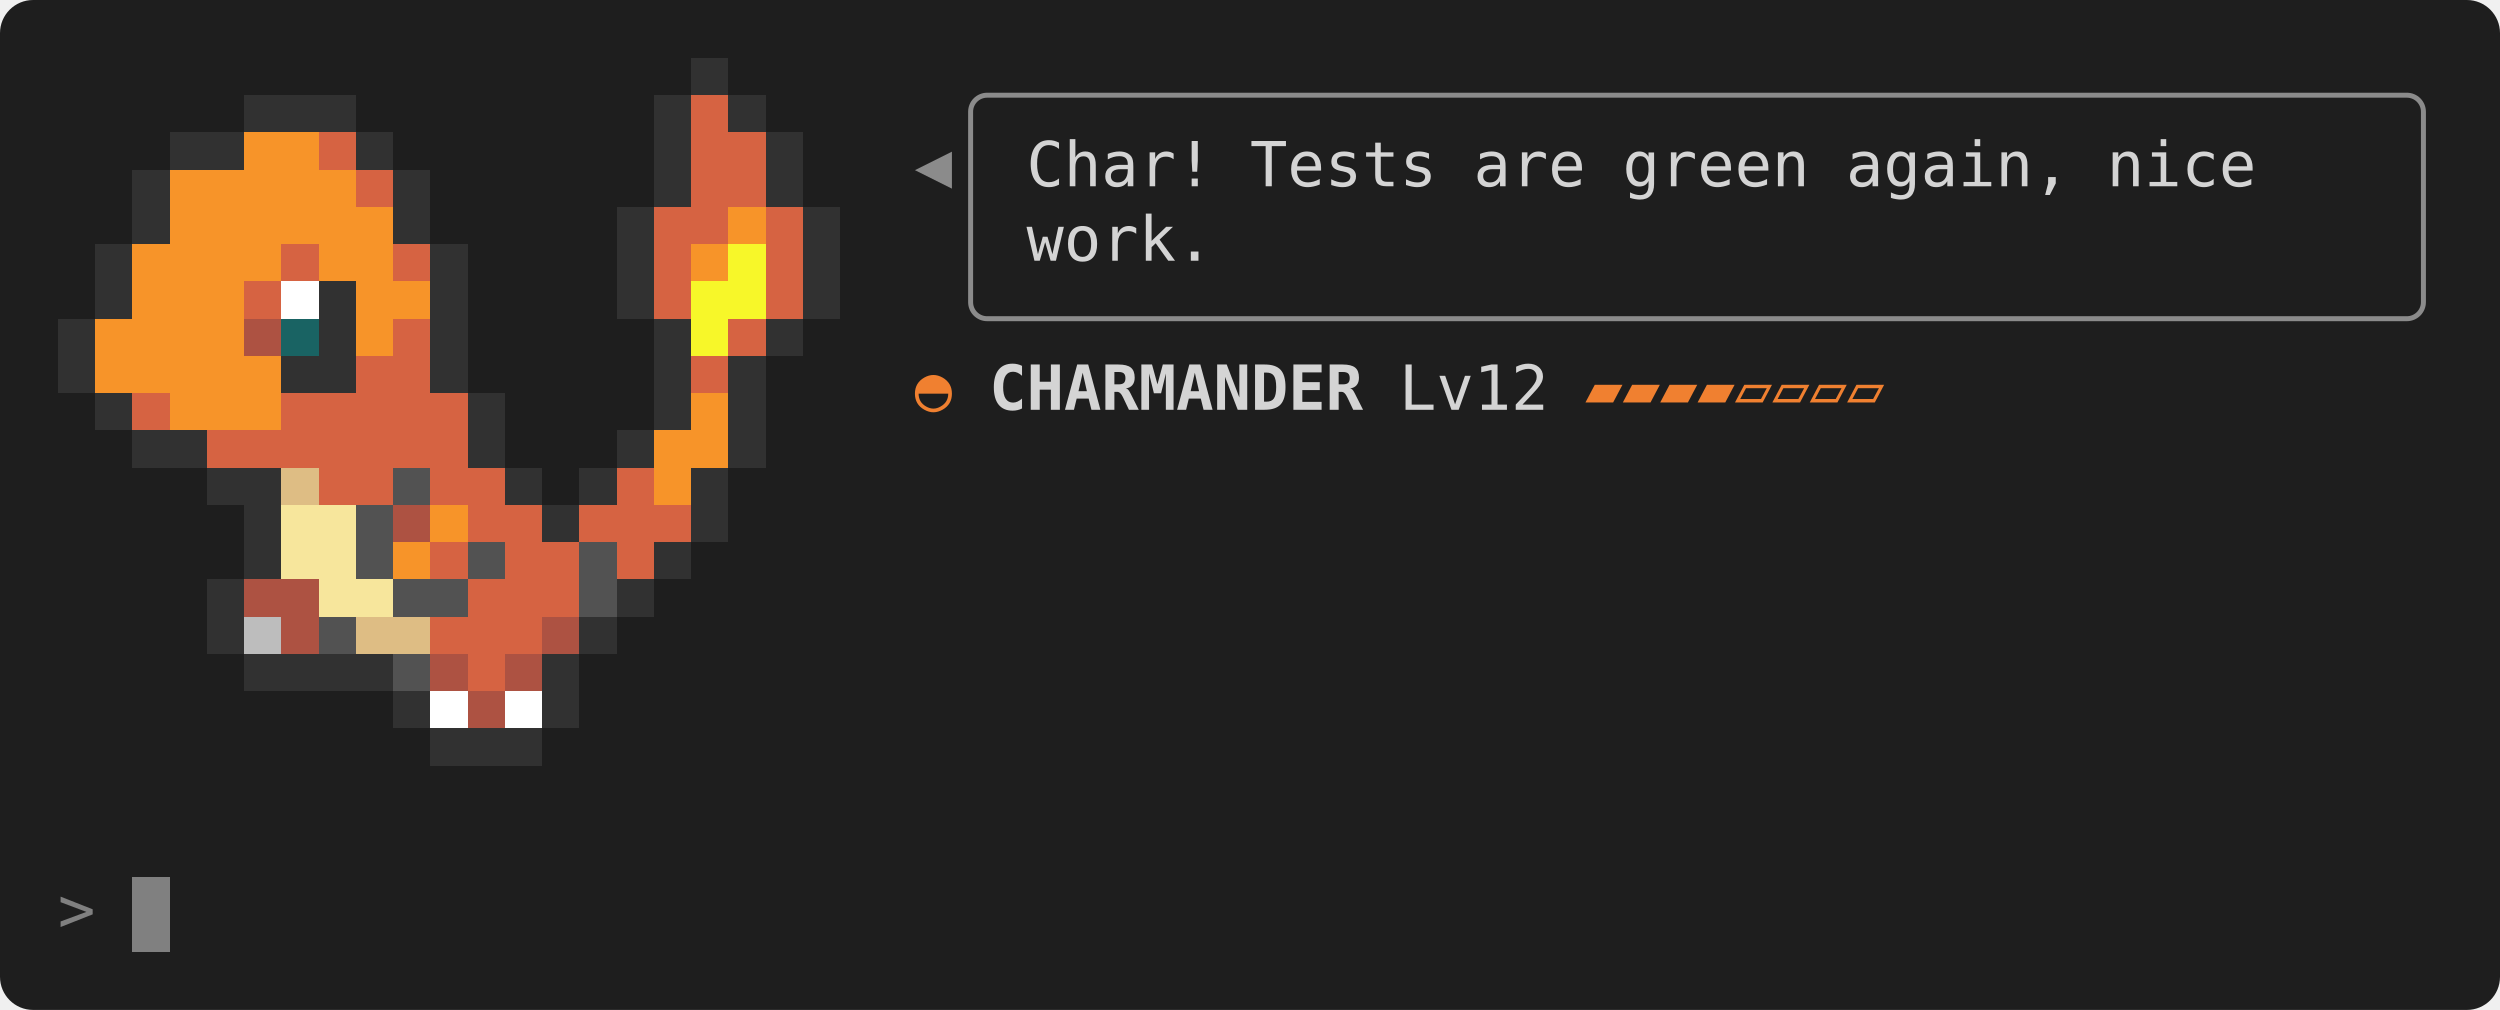
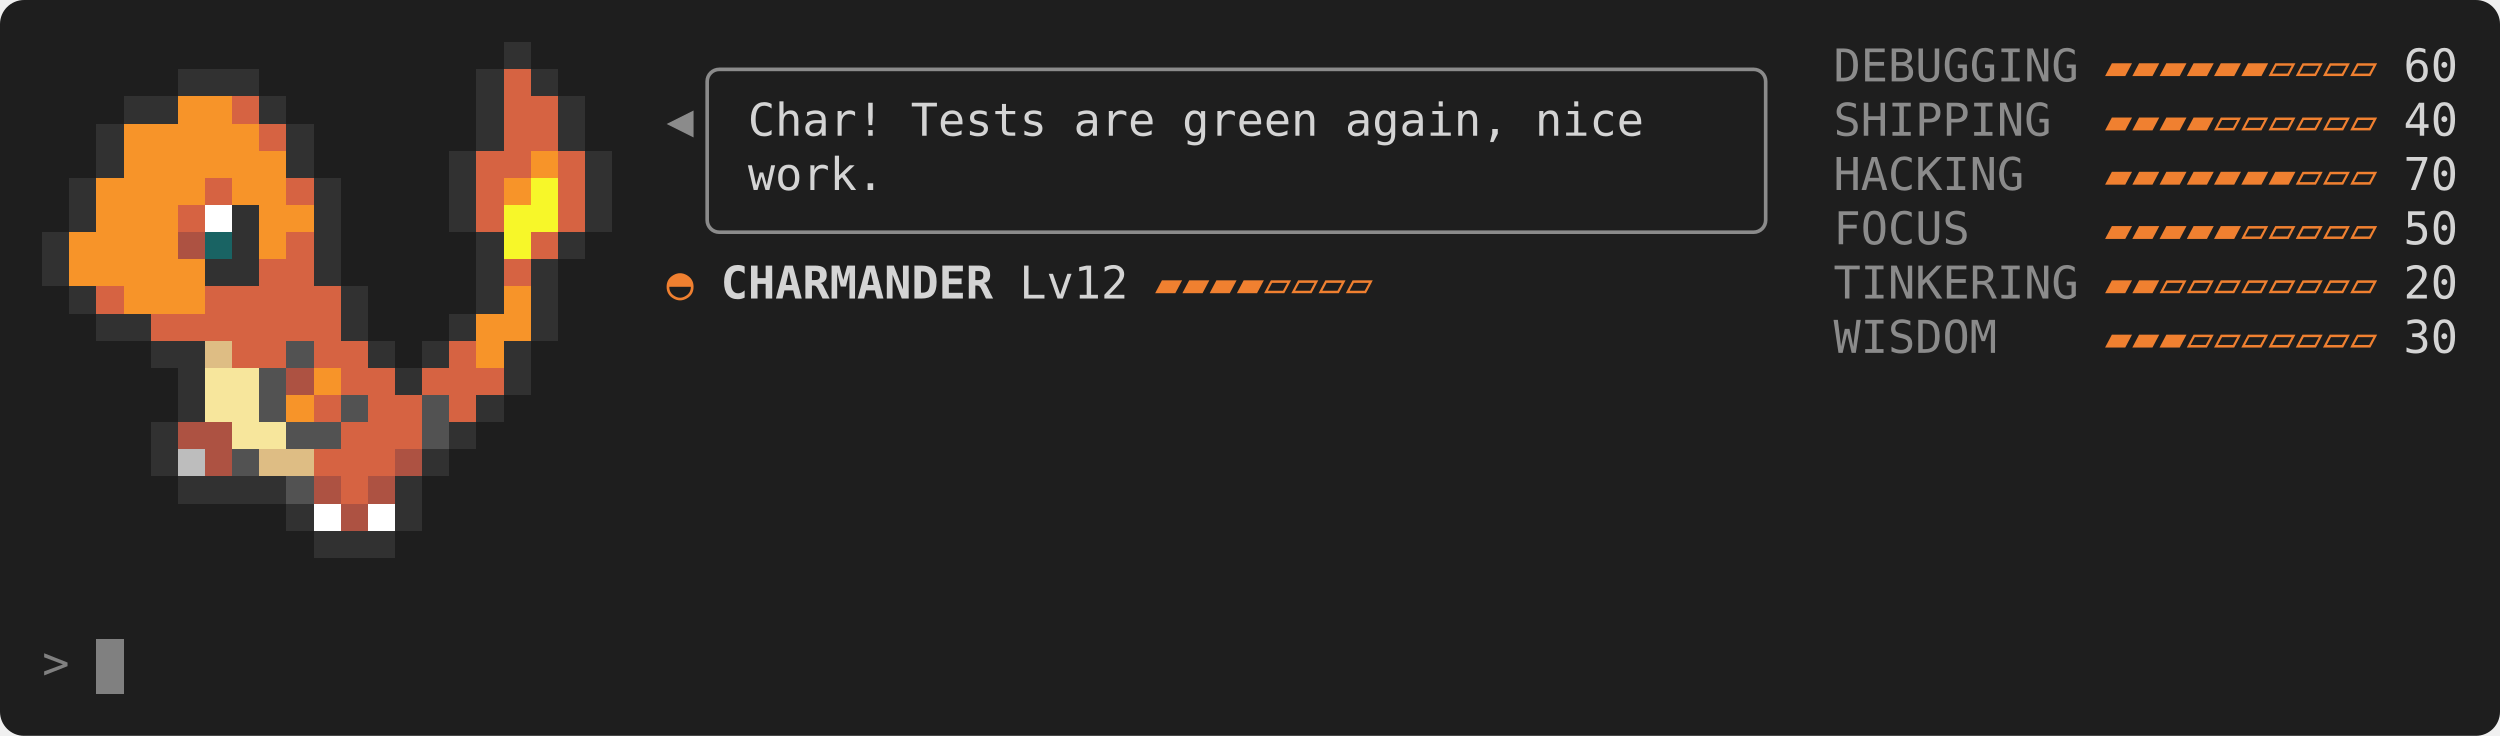
- <svg xmlns="http://www.w3.org/2000/svg" width="604" height="244" viewBox="0 0 604 244">
-   <rect width="604" height="244" rx="8" fill="#1e1e1e" />
+ <svg xmlns="http://www.w3.org/2000/svg" width="829" height="244" viewBox="0 0 829 244">
+   <rect width="829" height="244" rx="8" fill="#1e1e1e" />
  <g shape-rendering="crispEdges">
    <rect x="167" y="14" width="9" height="9" fill="#313131" />
    <rect x="59" y="23" width="27" height="9" fill="#313131" />
    <rect x="158" y="23" width="9" height="9" fill="#313131" />
    <rect x="167" y="23" width="9" height="9" fill="#d66342" />
    <rect x="176" y="23" width="9" height="9" fill="#313131" />
    <rect x="41" y="32" width="18" height="9" fill="#313131" />
    <rect x="59" y="32" width="18" height="9" fill="#f79429" />
    <rect x="77" y="32" width="9" height="9" fill="#d66342" />
    <rect x="86" y="32" width="9" height="9" fill="#313131" />
    <rect x="158" y="32" width="9" height="9" fill="#313131" />
    <rect x="167" y="32" width="18" height="9" fill="#d66342" />
    <rect x="185" y="32" width="9" height="9" fill="#313131" />
    <rect x="32" y="41" width="9" height="9" fill="#313131" />
    <rect x="41" y="41" width="45" height="9" fill="#f79429" />
    <rect x="86" y="41" width="9" height="9" fill="#d66342" />
    <rect x="95" y="41" width="9" height="9" fill="#313131" />
    <rect x="158" y="41" width="9" height="9" fill="#313131" />
    <rect x="167" y="41" width="18" height="9" fill="#d66342" />
    <rect x="185" y="41" width="9" height="9" fill="#313131" />
    <rect x="32" y="50" width="9" height="9" fill="#313131" />
    <rect x="41" y="50" width="54" height="9" fill="#f79429" />
    <rect x="95" y="50" width="9" height="9" fill="#313131" />
    <rect x="149" y="50" width="9" height="9" fill="#313131" />
    <rect x="158" y="50" width="18" height="9" fill="#d66342" />
    <rect x="176" y="50" width="9" height="9" fill="#f79429" />
    <rect x="185" y="50" width="9" height="9" fill="#d66342" />
    <rect x="194" y="50" width="9" height="9" fill="#313131" />
    <rect x="23" y="59" width="9" height="9" fill="#313131" />
    <rect x="32" y="59" width="36" height="9" fill="#f79429" />
    <rect x="68" y="59" width="9" height="9" fill="#d66342" />
    <rect x="77" y="59" width="18" height="9" fill="#f79429" />
    <rect x="95" y="59" width="9" height="9" fill="#d66342" />
    <rect x="104" y="59" width="9" height="9" fill="#313131" />
    <rect x="149" y="59" width="9" height="9" fill="#313131" />
    <rect x="158" y="59" width="9" height="9" fill="#d66342" />
    <rect x="167" y="59" width="9" height="9" fill="#f79429" />
    <rect x="176" y="59" width="9" height="9" fill="#f7f729" />
    <rect x="185" y="59" width="9" height="9" fill="#d66342" />
    <rect x="194" y="59" width="9" height="9" fill="#313131" />
    <rect x="23" y="68" width="9" height="9" fill="#313131" />
    <rect x="32" y="68" width="27" height="9" fill="#f79429" />
    <rect x="59" y="68" width="9" height="9" fill="#d66342" />
    <rect x="68" y="68" width="9" height="9" fill="#ffffff" />
    <rect x="77" y="68" width="9" height="9" fill="#313131" />
    <rect x="86" y="68" width="18" height="9" fill="#f79429" />
    <rect x="104" y="68" width="9" height="9" fill="#313131" />
    <rect x="149" y="68" width="9" height="9" fill="#313131" />
    <rect x="158" y="68" width="9" height="9" fill="#d66342" />
    <rect x="167" y="68" width="18" height="9" fill="#f7f729" />
    <rect x="185" y="68" width="9" height="9" fill="#d66342" />
    <rect x="194" y="68" width="9" height="9" fill="#313131" />
    <rect x="14" y="77" width="9" height="9" fill="#313131" />
    <rect x="23" y="77" width="36" height="9" fill="#f79429" />
    <rect x="59" y="77" width="9" height="9" fill="#ad5242" />
    <rect x="68" y="77" width="9" height="9" fill="#196363" />
    <rect x="77" y="77" width="9" height="9" fill="#313131" />
    <rect x="86" y="77" width="9" height="9" fill="#f79429" />
    <rect x="95" y="77" width="9" height="9" fill="#d66342" />
    <rect x="104" y="77" width="9" height="9" fill="#313131" />
    <rect x="158" y="77" width="9" height="9" fill="#313131" />
    <rect x="167" y="77" width="9" height="9" fill="#f7f729" />
    <rect x="176" y="77" width="9" height="9" fill="#d66342" />
    <rect x="185" y="77" width="9" height="9" fill="#313131" />
    <rect x="14" y="86" width="9" height="9" fill="#313131" />
    <rect x="23" y="86" width="45" height="9" fill="#f79429" />
    <rect x="68" y="86" width="18" height="9" fill="#313131" />
    <rect x="86" y="86" width="18" height="9" fill="#d66342" />
    <rect x="104" y="86" width="9" height="9" fill="#313131" />
    <rect x="158" y="86" width="9" height="9" fill="#313131" />
    <rect x="167" y="86" width="9" height="9" fill="#d66342" />
    <rect x="176" y="86" width="9" height="9" fill="#313131" />
    <rect x="23" y="95" width="9" height="9" fill="#313131" />
    <rect x="32" y="95" width="9" height="9" fill="#d66342" />
    <rect x="41" y="95" width="27" height="9" fill="#f79429" />
    <rect x="68" y="95" width="45" height="9" fill="#d66342" />
    <rect x="113" y="95" width="9" height="9" fill="#313131" />
    <rect x="158" y="95" width="9" height="9" fill="#313131" />
    <rect x="167" y="95" width="9" height="9" fill="#f79429" />
    <rect x="176" y="95" width="9" height="9" fill="#313131" />
    <rect x="32" y="104" width="18" height="9" fill="#313131" />
    <rect x="50" y="104" width="63" height="9" fill="#d66342" />
    <rect x="113" y="104" width="9" height="9" fill="#313131" />
    <rect x="149" y="104" width="9" height="9" fill="#313131" />
    <rect x="158" y="104" width="18" height="9" fill="#f79429" />
    <rect x="176" y="104" width="9" height="9" fill="#313131" />
    <rect x="50" y="113" width="18" height="9" fill="#313131" />
    <rect x="68" y="113" width="9" height="9" fill="#debd84" />
    <rect x="77" y="113" width="18" height="9" fill="#d66342" />
    <rect x="95" y="113" width="9" height="9" fill="#525252" />
    <rect x="104" y="113" width="18" height="9" fill="#d66342" />
    <rect x="122" y="113" width="9" height="9" fill="#313131" />
    <rect x="140" y="113" width="9" height="9" fill="#313131" />
    <rect x="149" y="113" width="9" height="9" fill="#d66342" />
    <rect x="158" y="113" width="9" height="9" fill="#f79429" />
    <rect x="167" y="113" width="9" height="9" fill="#313131" />
    <rect x="59" y="122" width="9" height="9" fill="#313131" />
    <rect x="68" y="122" width="18" height="9" fill="#f7e69c" />
    <rect x="86" y="122" width="9" height="9" fill="#525252" />
    <rect x="95" y="122" width="9" height="9" fill="#ad5242" />
    <rect x="104" y="122" width="9" height="9" fill="#f79429" />
    <rect x="113" y="122" width="18" height="9" fill="#d66342" />
    <rect x="131" y="122" width="9" height="9" fill="#313131" />
    <rect x="140" y="122" width="27" height="9" fill="#d66342" />
    <rect x="167" y="122" width="9" height="9" fill="#313131" />
    <rect x="59" y="131" width="9" height="9" fill="#313131" />
    <rect x="68" y="131" width="18" height="9" fill="#f7e69c" />
    <rect x="86" y="131" width="9" height="9" fill="#525252" />
    <rect x="95" y="131" width="9" height="9" fill="#f79429" />
    <rect x="104" y="131" width="9" height="9" fill="#d66342" />
    <rect x="113" y="131" width="9" height="9" fill="#525252" />
    <rect x="122" y="131" width="18" height="9" fill="#d66342" />
    <rect x="140" y="131" width="9" height="9" fill="#525252" />
    <rect x="149" y="131" width="9" height="9" fill="#d66342" />
    <rect x="158" y="131" width="9" height="9" fill="#313131" />
    <rect x="50" y="140" width="9" height="9" fill="#313131" />
    <rect x="59" y="140" width="18" height="9" fill="#ad5242" />
    <rect x="77" y="140" width="18" height="9" fill="#f7e69c" />
    <rect x="95" y="140" width="18" height="9" fill="#525252" />
    <rect x="113" y="140" width="27" height="9" fill="#d66342" />
    <rect x="140" y="140" width="9" height="9" fill="#525252" />
    <rect x="149" y="140" width="9" height="9" fill="#313131" />
    <rect x="50" y="149" width="9" height="9" fill="#313131" />
    <rect x="59" y="149" width="9" height="9" fill="#bdbdbd" />
    <rect x="68" y="149" width="9" height="9" fill="#ad5242" />
    <rect x="77" y="149" width="9" height="9" fill="#525252" />
    <rect x="86" y="149" width="18" height="9" fill="#debd84" />
    <rect x="104" y="149" width="27" height="9" fill="#d66342" />
    <rect x="131" y="149" width="9" height="9" fill="#ad5242" />
    <rect x="140" y="149" width="9" height="9" fill="#313131" />
    <rect x="59" y="158" width="36" height="9" fill="#313131" />
    <rect x="95" y="158" width="9" height="9" fill="#525252" />
    <rect x="104" y="158" width="9" height="9" fill="#ad5242" />
    <rect x="113" y="158" width="9" height="9" fill="#d66342" />
    <rect x="122" y="158" width="9" height="9" fill="#ad5242" />
    <rect x="131" y="158" width="9" height="9" fill="#313131" />
    <rect x="95" y="167" width="9" height="9" fill="#313131" />
    <rect x="104" y="167" width="9" height="9" fill="#ffffff" />
    <rect x="113" y="167" width="9" height="9" fill="#ad5242" />
    <rect x="122" y="167" width="9" height="9" fill="#ffffff" />
    <rect x="131" y="167" width="9" height="9" fill="#313131" />
    <rect x="104" y="176" width="27" height="9" fill="#313131" />
    <rect x="32" y="212" width="9" height="9" fill="#808080" />
    <rect x="32" y="221" width="9" height="9" fill="#808080" />
  </g>
  <path d="M234.5 32V27a4 4 0 0 1 4 -4H239M239 23h9M248 23h9M257 23h9M266 23h9M275 23h9M284 23h9M293 23h9M302 23h9M311 23h9M320 23h9M329 23h9M338 23h9M347 23h9M356 23h9M365 23h9M374 23h9M383 23h9M392 23h9M401 23h9M410 23h9M419 23h9M428 23h9M437 23h9M446 23h9M455 23h9M464 23h9M473 23h9M482 23h9M491 23h9M500 23h9M509 23h9M518 23h9M527 23h9M536 23h9M545 23h9M554 23h9M563 23h9M572 23h9M581 23H581.5a4 4 0 0 1 4 4V32M234.5 32v18M585.5 32v18M234.5 50v18M585.5 50v18M234.5 68V73a4 4 0 0 0 4 4H239M239 77h9M248 77h9M257 77h9M266 77h9M275 77h9M284 77h9M293 77h9M302 77h9M311 77h9M320 77h9M329 77h9M338 77h9M347 77h9M356 77h9M365 77h9M374 77h9M383 77h9M392 77h9M401 77h9M410 77h9M419 77h9M428 77h9M437 77h9M446 77h9M455 77h9M464 77h9M473 77h9M482 77h9M491 77h9M500 77h9M509 77h9M518 77h9M527 77h9M536 77h9M545 77h9M554 77h9M563 77h9M572 77h9M581 77H581.5a4 4 0 0 0 4 -4V68" fill="none" stroke="#d4d4d4" stroke-width="1.2" opacity="0.6" />
  <g font-family="'SF Mono', Menlo, Consolas, monospace" font-size="15" fill="#d4d4d4">
+     <text x="608 617 626 635 644 653 662 671 680" y="27" opacity="0.6">DEBUGGING</text>
+     <text x="698 707 716 725 734 743 752 761 770 779" y="27" fill="#f08030">▰▰▰▰▰▰▱▱▱▱</text>
+     <text x="797 806" y="27">60</text>
    <text x="221" y="45" opacity="0.6">◀</text>
    <text x="248 257 266 275 284" y="45">Char!</text>
    <text x="302 311 320 329 338" y="45">Tests</text>
    <text x="356 365 374" y="45">are</text>
    <text x="392 401 410 419 428" y="45">green</text>
    <text x="446 455 464 473 482 491" y="45">again,</text>
    <text x="509 518 527 536" y="45">nice</text>
+     <text x="608 617 626 635 644 653 662 671" y="45" opacity="0.6">SHIPPING</text>
+     <text x="698 707 716 725 734 743 752 761 770 779" y="45" fill="#f08030">▰▰▰▰▱▱▱▱▱▱</text>
+     <text x="797 806" y="45">40</text>
    <text x="248 257 266 275 284" y="63">work.</text>
+     <text x="608 617 626 635 644 653 662" y="63" opacity="0.6">HACKING</text>
+     <text x="698 707 716 725 734 743 752 761 770 779" y="63" fill="#f08030">▰▰▰▰▰▰▰▱▱▱</text>
+     <text x="797 806" y="63">70</text>
+     <text x="608 617 626 635 644" y="81" opacity="0.6">FOCUS</text>
+     <text x="698 707 716 725 734 743 752 761 770 779" y="81" fill="#f08030">▰▰▰▰▰▱▱▱▱▱</text>
+     <text x="797 806" y="81">50</text>
    <text x="221" y="99" fill="#f08030">◓</text>
    <text x="239 248 257 266 275 284 293 302 311 320" y="99" font-weight="700">CHARMANDER</text>
    <text x="338 347 356 365" y="99">Lv12</text>
    <text x="383 392 401 410 419 428 437 446" y="99" fill="#f08030">▰▰▰▰▱▱▱▱</text>
+     <text x="608 617 626 635 644 653 662 671 680" y="99" opacity="0.6">TINKERING</text>
+     <text x="698 707 716 725 734 743 752 761 770 779" y="99" fill="#f08030">▰▰▱▱▱▱▱▱▱▱</text>
+     <text x="797 806" y="99">20</text>
+     <text x="608 617 626 635 644 653" y="117" opacity="0.6">WISDOM</text>
+     <text x="698 707 716 725 734 743 752 761 770 779" y="117" fill="#f08030">▰▰▰▱▱▱▱▱▱▱</text>
+     <text x="797 806" y="117">30</text>
    <text x="14" y="225" fill="#808080">&gt;</text>
  </g>
</svg>
